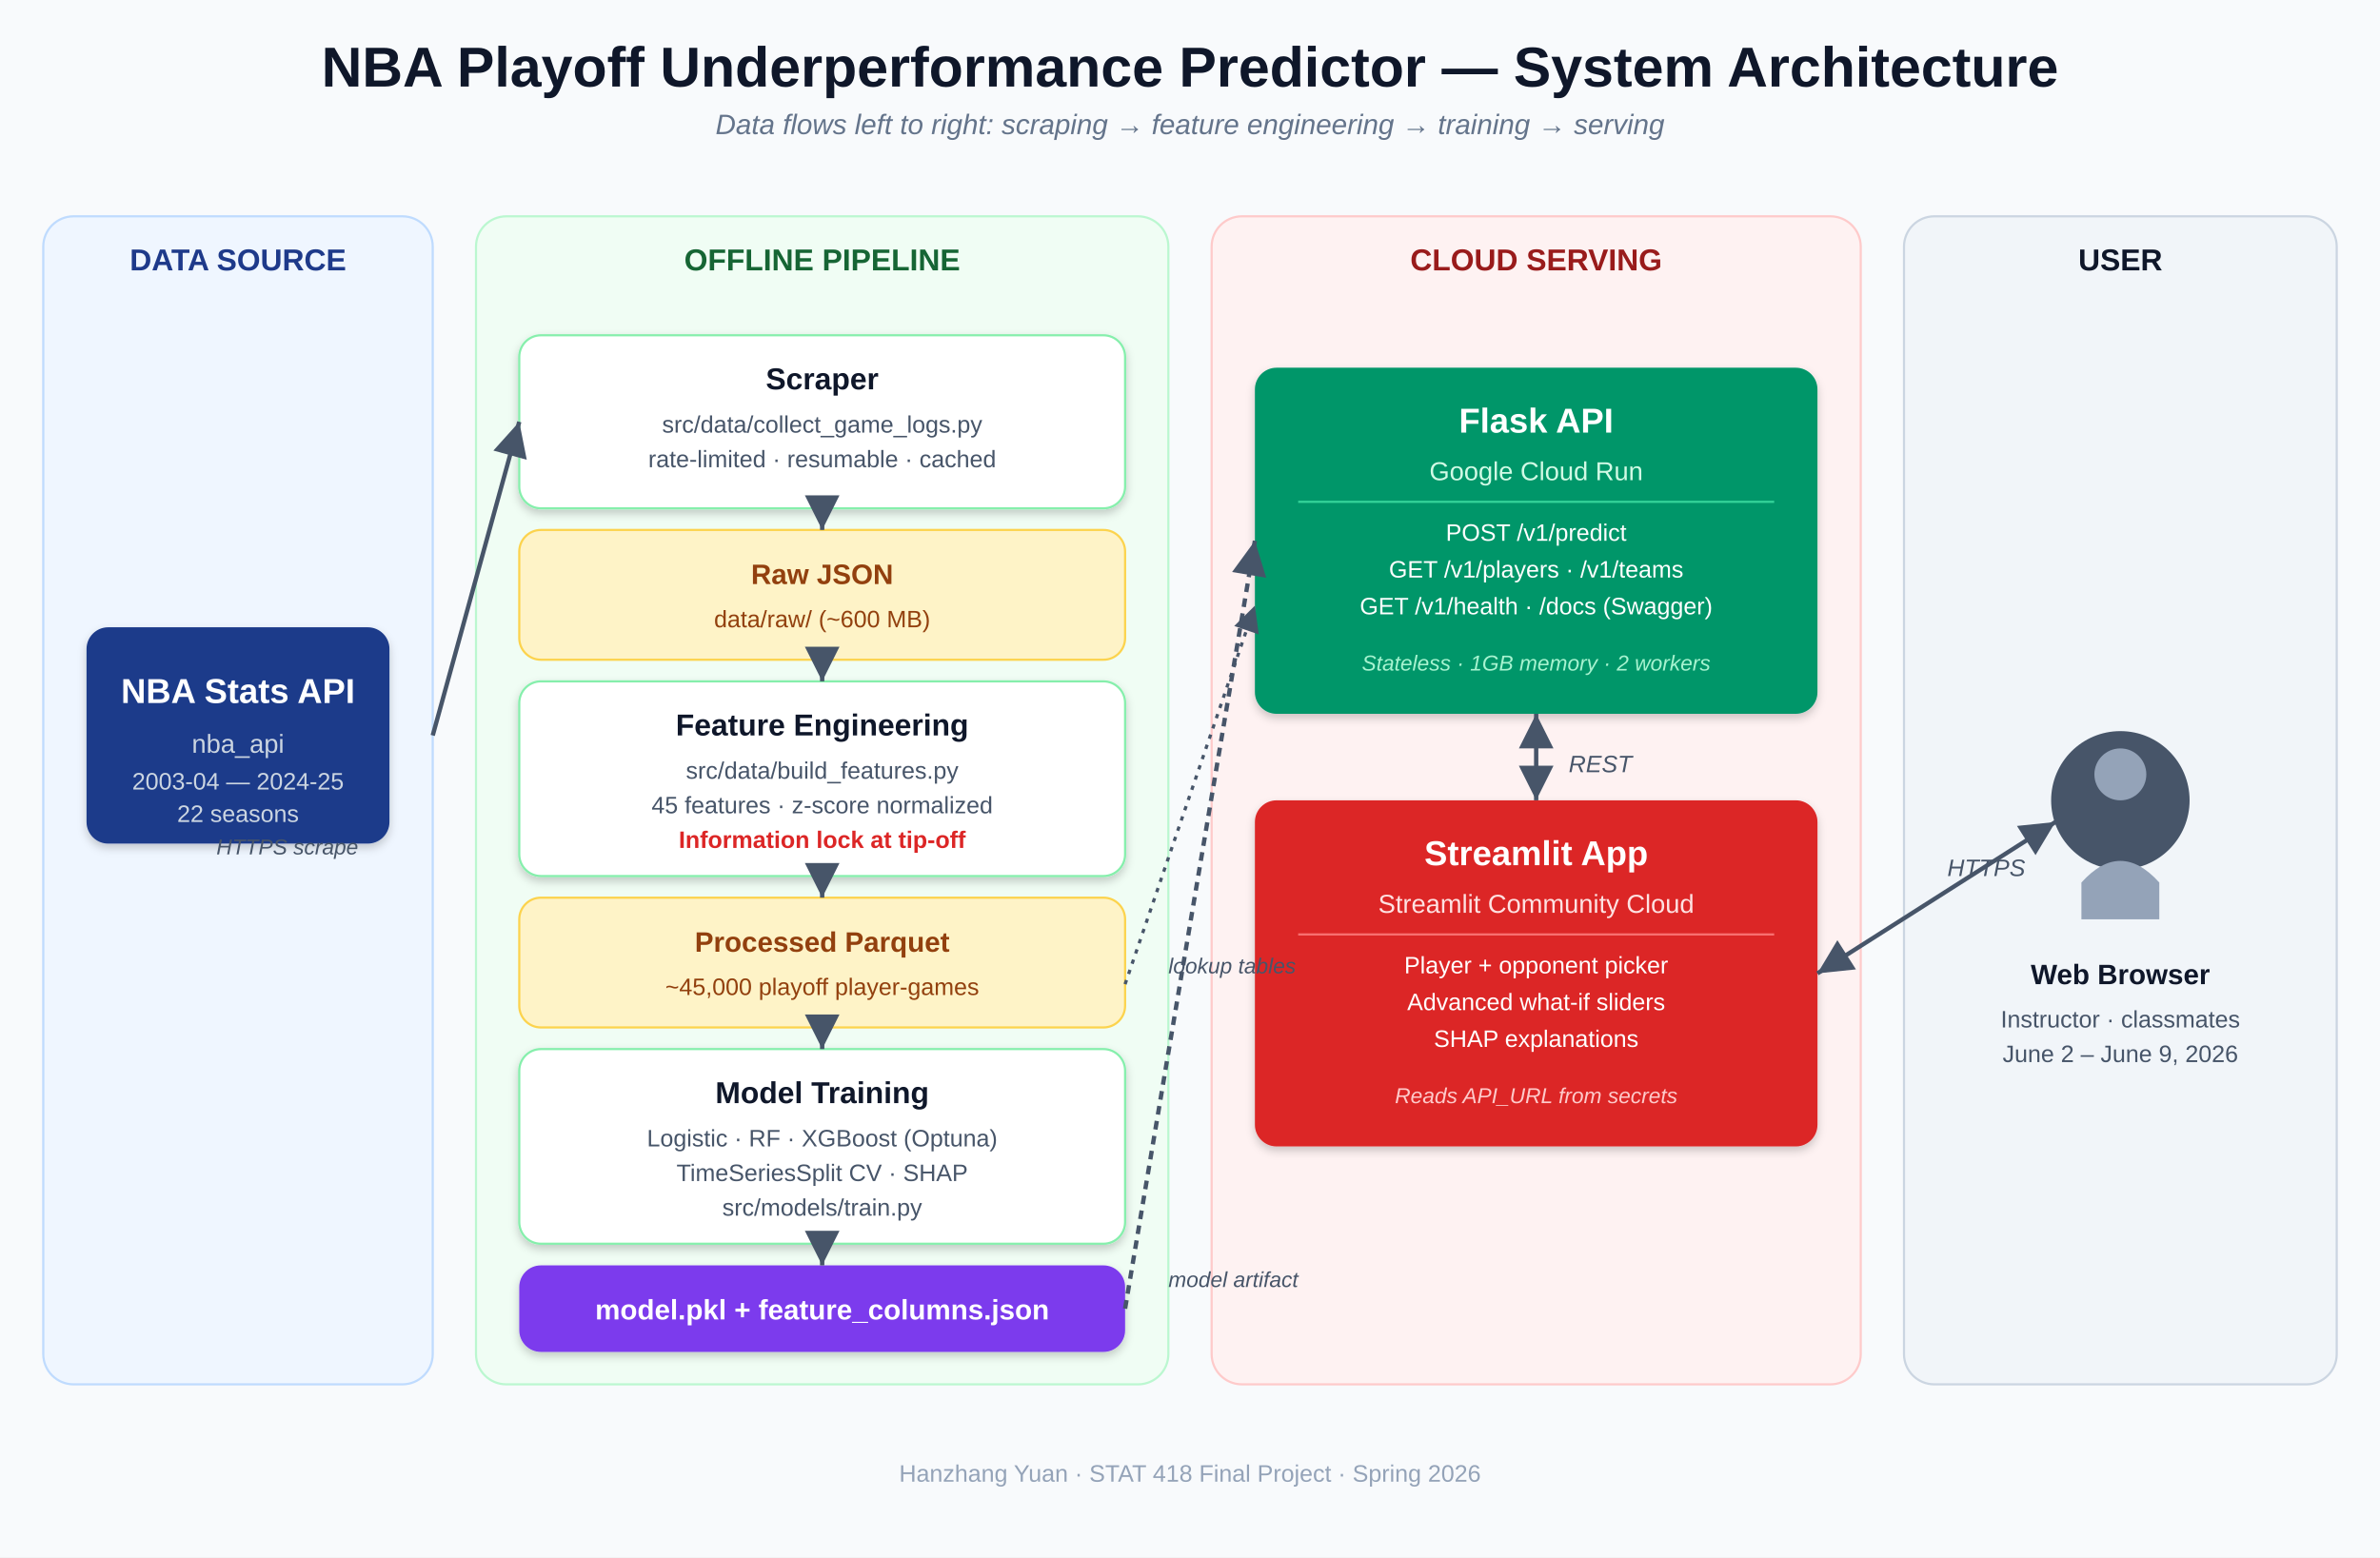
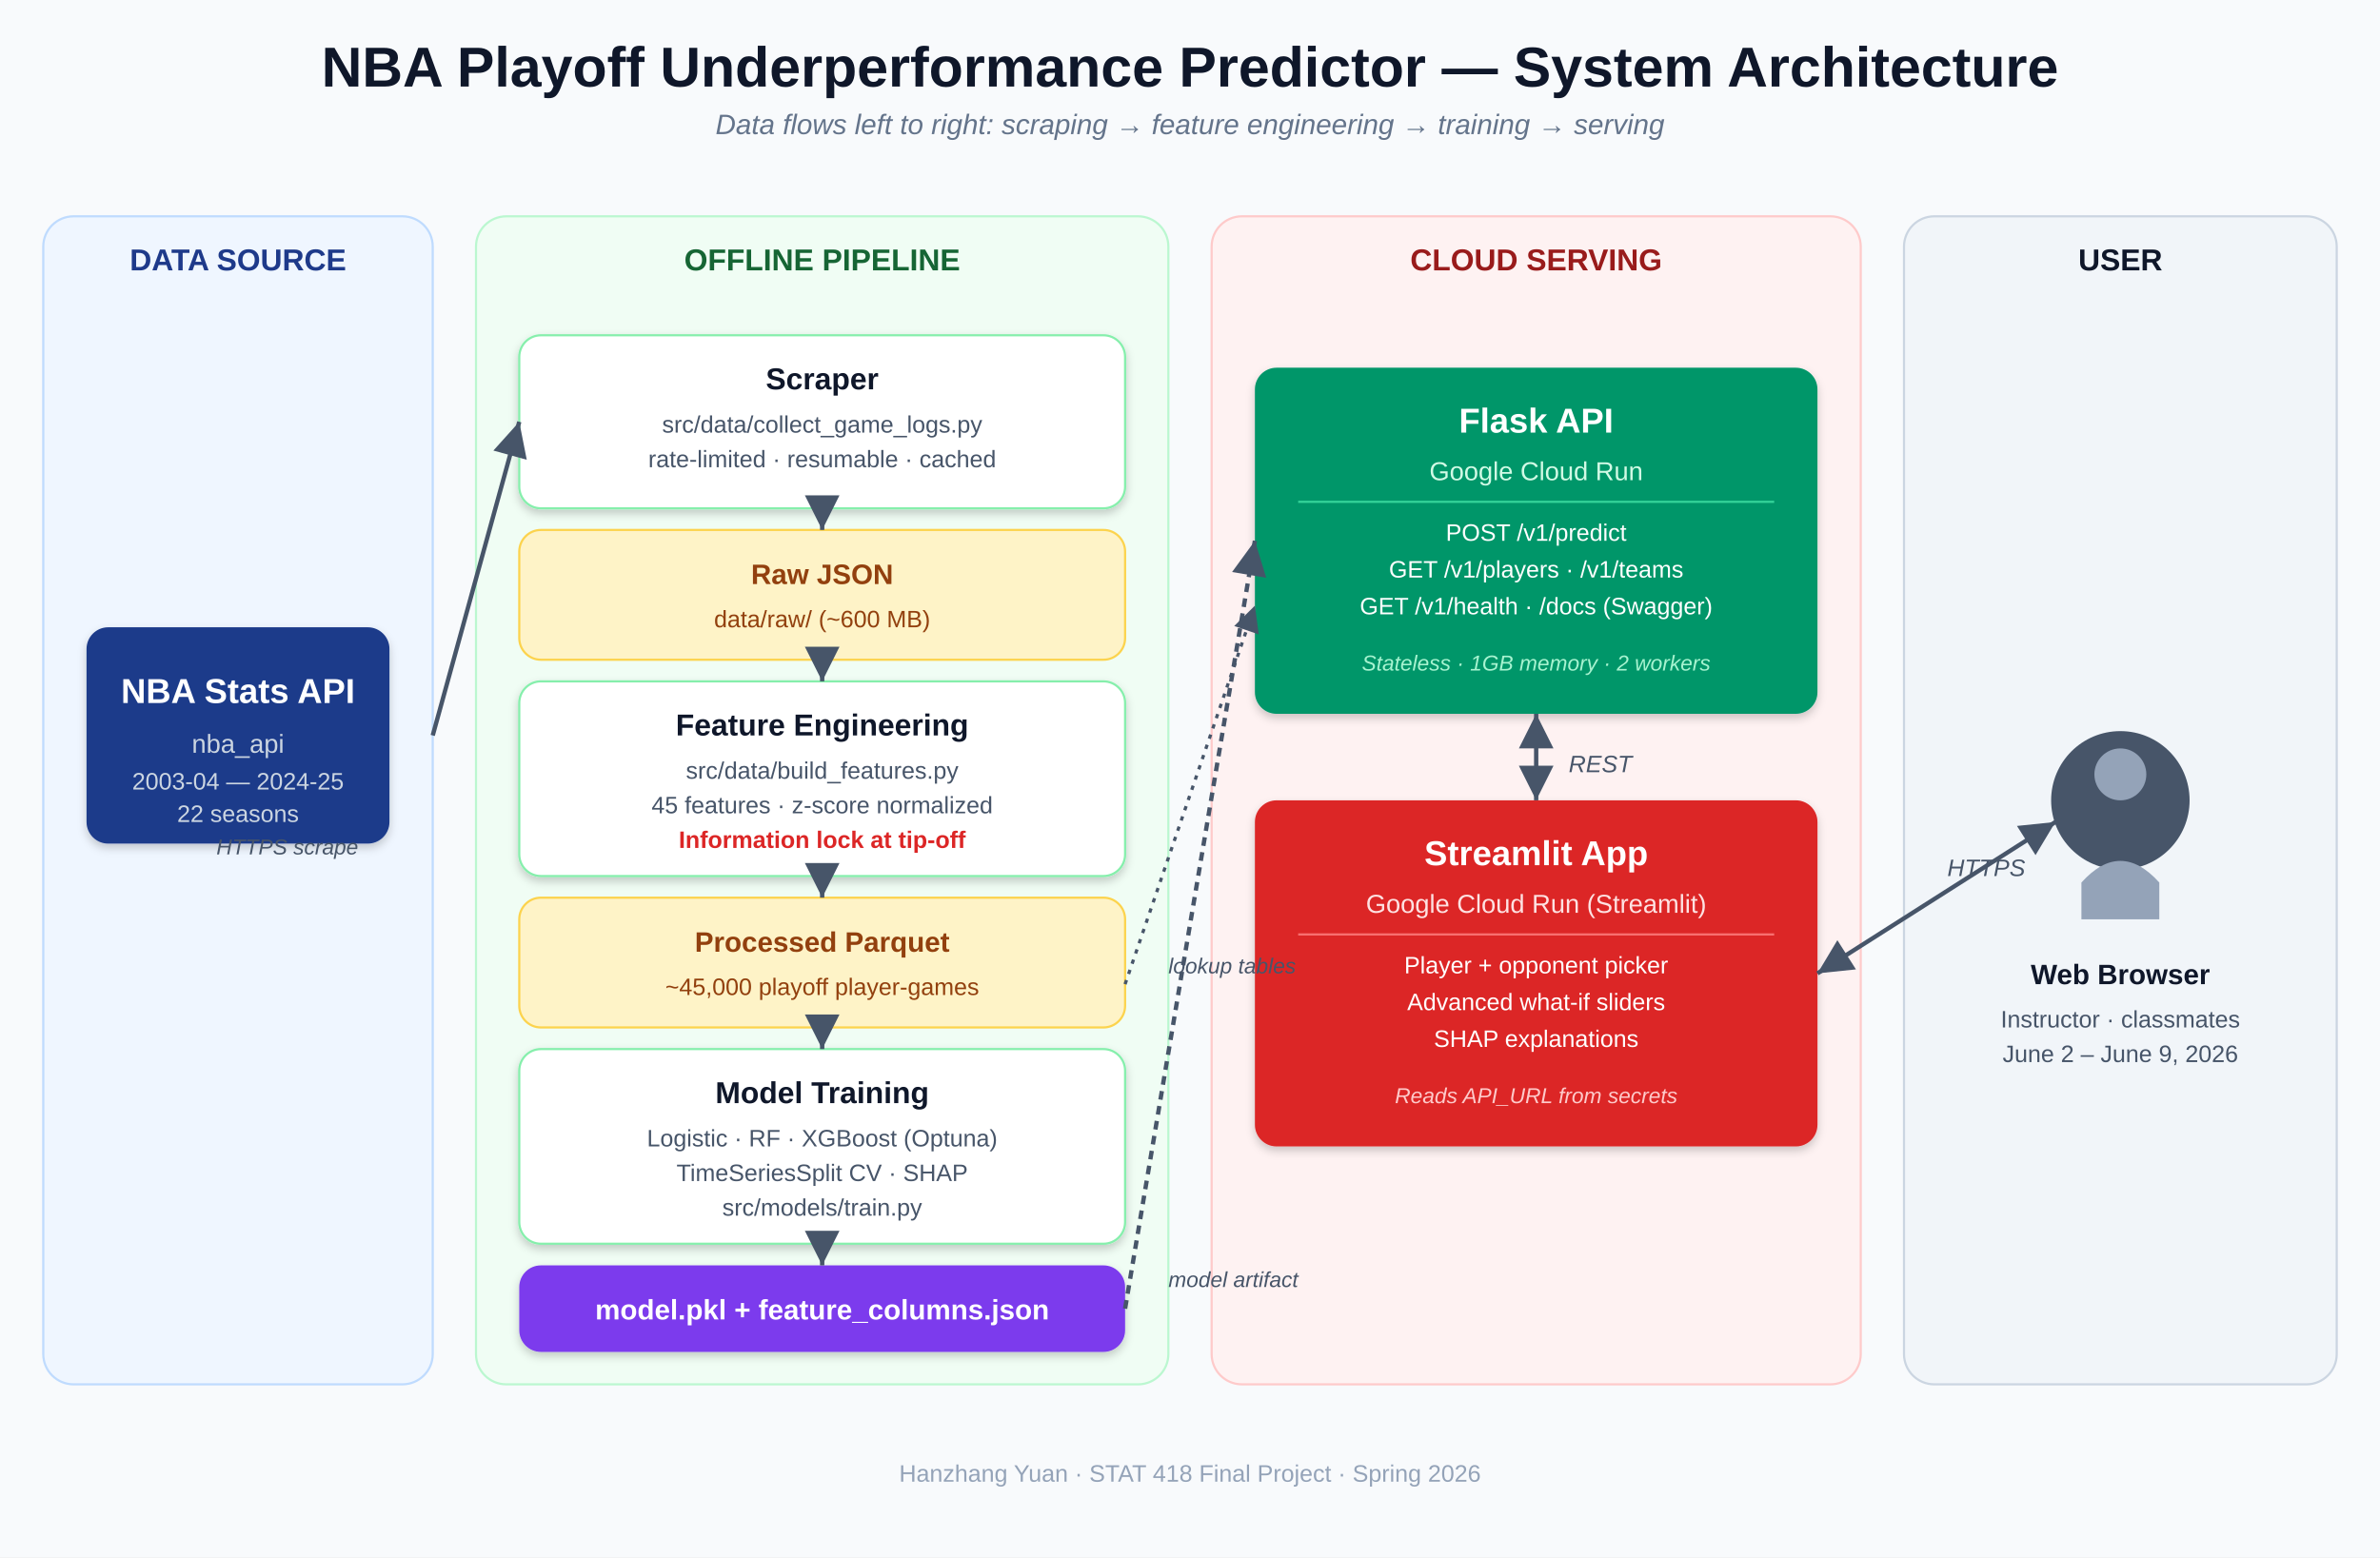
<svg xmlns="http://www.w3.org/2000/svg" viewBox="0 0 1100 720" font-family="Calibri, Arial, sans-serif">
  <defs>
    <marker id="arrow" viewBox="0 0 10 10" refX="10" refY="5" markerWidth="8" markerHeight="8" orient="auto-start-reverse">
      <path d="M 0 0 L 10 5 L 0 10 z" fill="#475569" />
    </marker>
    <filter id="shadow" x="-20%" y="-20%" width="140%" height="140%">
      <feDropShadow dx="0" dy="2" stdDeviation="2" flood-opacity="0.2" />
    </filter>
  </defs>
  <rect width="1100" height="720" fill="#F8FAFC" />
  <text x="550" y="40" text-anchor="middle" font-size="26" font-weight="bold" fill="#0F172A">
    NBA Playoff Underperformance Predictor — System Architecture
  </text>
  <text x="550" y="62" text-anchor="middle" font-size="13" fill="#64748B" font-style="italic">
    Data flows left to right: scraping → feature engineering → training → serving
  </text>
  <rect x="20" y="100" width="180" height="540" rx="14" fill="#EFF6FF" stroke="#BFDBFE" />
  <text x="110" y="125" text-anchor="middle" font-size="14" font-weight="bold" fill="#1E3A8A">DATA SOURCE</text>
  <rect x="40" y="290" width="140" height="100" rx="10" fill="#1E3A8A" filter="url(#shadow)" />
  <text x="110" y="325" text-anchor="middle" font-size="16" font-weight="bold" fill="white">NBA Stats API</text>
  <text x="110" y="348" text-anchor="middle" font-size="12" fill="#CBD5E1">nba_api</text>
  <text x="110" y="365" text-anchor="middle" font-size="11" fill="#CBD5E1">2003-04 — 2024-25</text>
  <text x="110" y="380" text-anchor="middle" font-size="11" fill="#CBD5E1">22 seasons</text>
  <rect x="220" y="100" width="320" height="540" rx="14" fill="#F0FDF4" stroke="#BBF7D0" />
  <text x="380" y="125" text-anchor="middle" font-size="14" font-weight="bold" fill="#166534">OFFLINE PIPELINE</text>
  <rect x="240" y="155" width="280" height="80" rx="10" fill="white" stroke="#86EFAC" filter="url(#shadow)" />
  <text x="380" y="180" text-anchor="middle" font-size="14" font-weight="bold" fill="#0F172A">Scraper</text>
  <text x="380" y="200" text-anchor="middle" font-size="11" fill="#475569">src/data/collect_game_logs.py</text>
  <text x="380" y="216" text-anchor="middle" font-size="11" fill="#475569">rate-limited · resumable · cached</text>
  <rect x="240" y="245" width="280" height="60" rx="10" fill="#FEF3C7" stroke="#FCD34D" />
  <text x="380" y="270" text-anchor="middle" font-size="13" font-weight="bold" fill="#92400E">Raw JSON</text>
  <text x="380" y="290" text-anchor="middle" font-size="11" fill="#92400E">data/raw/ (~600 MB)</text>
  <rect x="240" y="315" width="280" height="90" rx="10" fill="white" stroke="#86EFAC" filter="url(#shadow)" />
  <text x="380" y="340" text-anchor="middle" font-size="14" font-weight="bold" fill="#0F172A">Feature Engineering</text>
  <text x="380" y="360" text-anchor="middle" font-size="11" fill="#475569">src/data/build_features.py</text>
  <text x="380" y="376" text-anchor="middle" font-size="11" fill="#475569">45 features · z-score normalized</text>
  <text x="380" y="392" text-anchor="middle" font-size="11" fill="#DC2626" font-weight="bold">Information lock at tip-off</text>
  <rect x="240" y="415" width="280" height="60" rx="10" fill="#FEF3C7" stroke="#FCD34D" />
  <text x="380" y="440" text-anchor="middle" font-size="13" font-weight="bold" fill="#92400E">Processed Parquet</text>
  <text x="380" y="460" text-anchor="middle" font-size="11" fill="#92400E">~45,000 playoff player-games</text>
  <rect x="240" y="485" width="280" height="90" rx="10" fill="white" stroke="#86EFAC" filter="url(#shadow)" />
  <text x="380" y="510" text-anchor="middle" font-size="14" font-weight="bold" fill="#0F172A">Model Training</text>
  <text x="380" y="530" text-anchor="middle" font-size="11" fill="#475569">Logistic · RF · XGBoost (Optuna)</text>
  <text x="380" y="546" text-anchor="middle" font-size="11" fill="#475569">TimeSeriesSplit CV · SHAP</text>
  <text x="380" y="562" text-anchor="middle" font-size="11" fill="#475569">src/models/train.py</text>
  <rect x="240" y="585" width="280" height="40" rx="10" fill="#7C3AED" filter="url(#shadow)" />
  <text x="380" y="610" text-anchor="middle" font-size="13" font-weight="bold" fill="white">model.pkl + feature_columns.json</text>
  <rect x="560" y="100" width="300" height="540" rx="14" fill="#FEF2F2" stroke="#FECACA" />
  <text x="710" y="125" text-anchor="middle" font-size="14" font-weight="bold" fill="#991B1B">CLOUD SERVING</text>
  <rect x="580" y="170" width="260" height="160" rx="10" fill="#059669" filter="url(#shadow)" />
  <text x="710" y="200" text-anchor="middle" font-size="16" font-weight="bold" fill="white">Flask API</text>
  <text x="710" y="222" text-anchor="middle" font-size="12" fill="#D1FAE5">Google Cloud Run</text>
  <line x1="600" y1="232" x2="820" y2="232" stroke="#34D399" stroke-width="1" />
  <text x="710" y="250" text-anchor="middle" font-size="11" fill="white">POST /v1/predict</text>
  <text x="710" y="267" text-anchor="middle" font-size="11" fill="white">GET  /v1/players · /v1/teams</text>
  <text x="710" y="284" text-anchor="middle" font-size="11" fill="white">GET  /v1/health · /docs (Swagger)</text>
  <text x="710" y="310" text-anchor="middle" font-size="10" fill="#A7F3D0" font-style="italic">Stateless · 1GB memory · 2 workers</text>
  <rect x="580" y="370" width="260" height="160" rx="10" fill="#DC2626" filter="url(#shadow)" />
  <text x="710" y="400" text-anchor="middle" font-size="16" font-weight="bold" fill="white">Streamlit App</text>
-   <text x="710" y="422" text-anchor="middle" font-size="12" fill="#FEE2E2">Streamlit Community Cloud</text>
+   <text x="710" y="422" text-anchor="middle" font-size="12" fill="#FEE2E2">Google Cloud Run (Streamlit)</text>
  <line x1="600" y1="432" x2="820" y2="432" stroke="#F87171" stroke-width="1" />
  <text x="710" y="450" text-anchor="middle" font-size="11" fill="white">Player + opponent picker</text>
  <text x="710" y="467" text-anchor="middle" font-size="11" fill="white">Advanced what-if sliders</text>
  <text x="710" y="484" text-anchor="middle" font-size="11" fill="white">SHAP explanations</text>
  <text x="710" y="510" text-anchor="middle" font-size="10" fill="#FECACA" font-style="italic">Reads API_URL from secrets</text>
  <rect x="880" y="100" width="200" height="540" rx="14" fill="#F1F5F9" stroke="#CBD5E1" />
  <text x="980" y="125" text-anchor="middle" font-size="14" font-weight="bold" fill="#0F172A">USER</text>
  <circle cx="980" cy="370" r="32" fill="#475569" />
  <circle cx="980" cy="358" r="12" fill="#94A3B8" />
  <path d="M 962 408 Q 980 388 998 408 L 998 425 L 962 425 Z" fill="#94A3B8" />
  <text x="980" y="455" text-anchor="middle" font-size="13" fill="#0F172A" font-weight="bold">Web Browser</text>
  <text x="980" y="475" text-anchor="middle" font-size="11" fill="#475569">Instructor · classmates</text>
  <text x="980" y="491" text-anchor="middle" font-size="11" fill="#475569">June 2 – June 9, 2026</text>
  <line x1="200" y1="340" x2="240" y2="195" stroke="#475569" stroke-width="2" marker-end="url(#arrow)" />
  <line x1="380" y1="235" x2="380" y2="245" stroke="#475569" stroke-width="2" marker-end="url(#arrow)" />
  <line x1="380" y1="305" x2="380" y2="315" stroke="#475569" stroke-width="2" marker-end="url(#arrow)" />
  <line x1="380" y1="405" x2="380" y2="415" stroke="#475569" stroke-width="2" marker-end="url(#arrow)" />
  <line x1="380" y1="475" x2="380" y2="485" stroke="#475569" stroke-width="2" marker-end="url(#arrow)" />
  <line x1="380" y1="575" x2="380" y2="585" stroke="#475569" stroke-width="2" marker-end="url(#arrow)" />
  <line x1="520" y1="605" x2="580" y2="250" stroke="#475569" stroke-width="2" marker-end="url(#arrow)" stroke-dasharray="4,3" />
  <line x1="520" y1="455" x2="580" y2="280" stroke="#475569" stroke-width="1.5" marker-end="url(#arrow)" stroke-dasharray="2,3" />
  <line x1="710" y1="370" x2="710" y2="370" stroke="none" />
  <line x1="710" y1="330" x2="710" y2="370" stroke="#475569" stroke-width="2" marker-end="url(#arrow)" marker-start="url(#arrow)" />
  <text x="725" y="357" font-size="11" fill="#475569" font-style="italic">REST</text>
  <line x1="840" y1="450" x2="950" y2="380" stroke="#475569" stroke-width="2" marker-end="url(#arrow)" marker-start="url(#arrow)" />
  <text x="900" y="405" font-size="11" fill="#475569" font-style="italic">HTTPS</text>
  <text x="100" y="395" font-size="10" fill="#475569" font-style="italic">HTTPS scrape</text>
  <text x="540" y="595" font-size="10" fill="#475569" font-style="italic">model artifact</text>
  <text x="540" y="450" font-size="10" fill="#475569" font-style="italic">lookup tables</text>
  <text x="550" y="685" text-anchor="middle" font-size="11" fill="#94A3B8">
    Hanzhang Yuan · STAT 418 Final Project · Spring 2026
  </text>
</svg>
